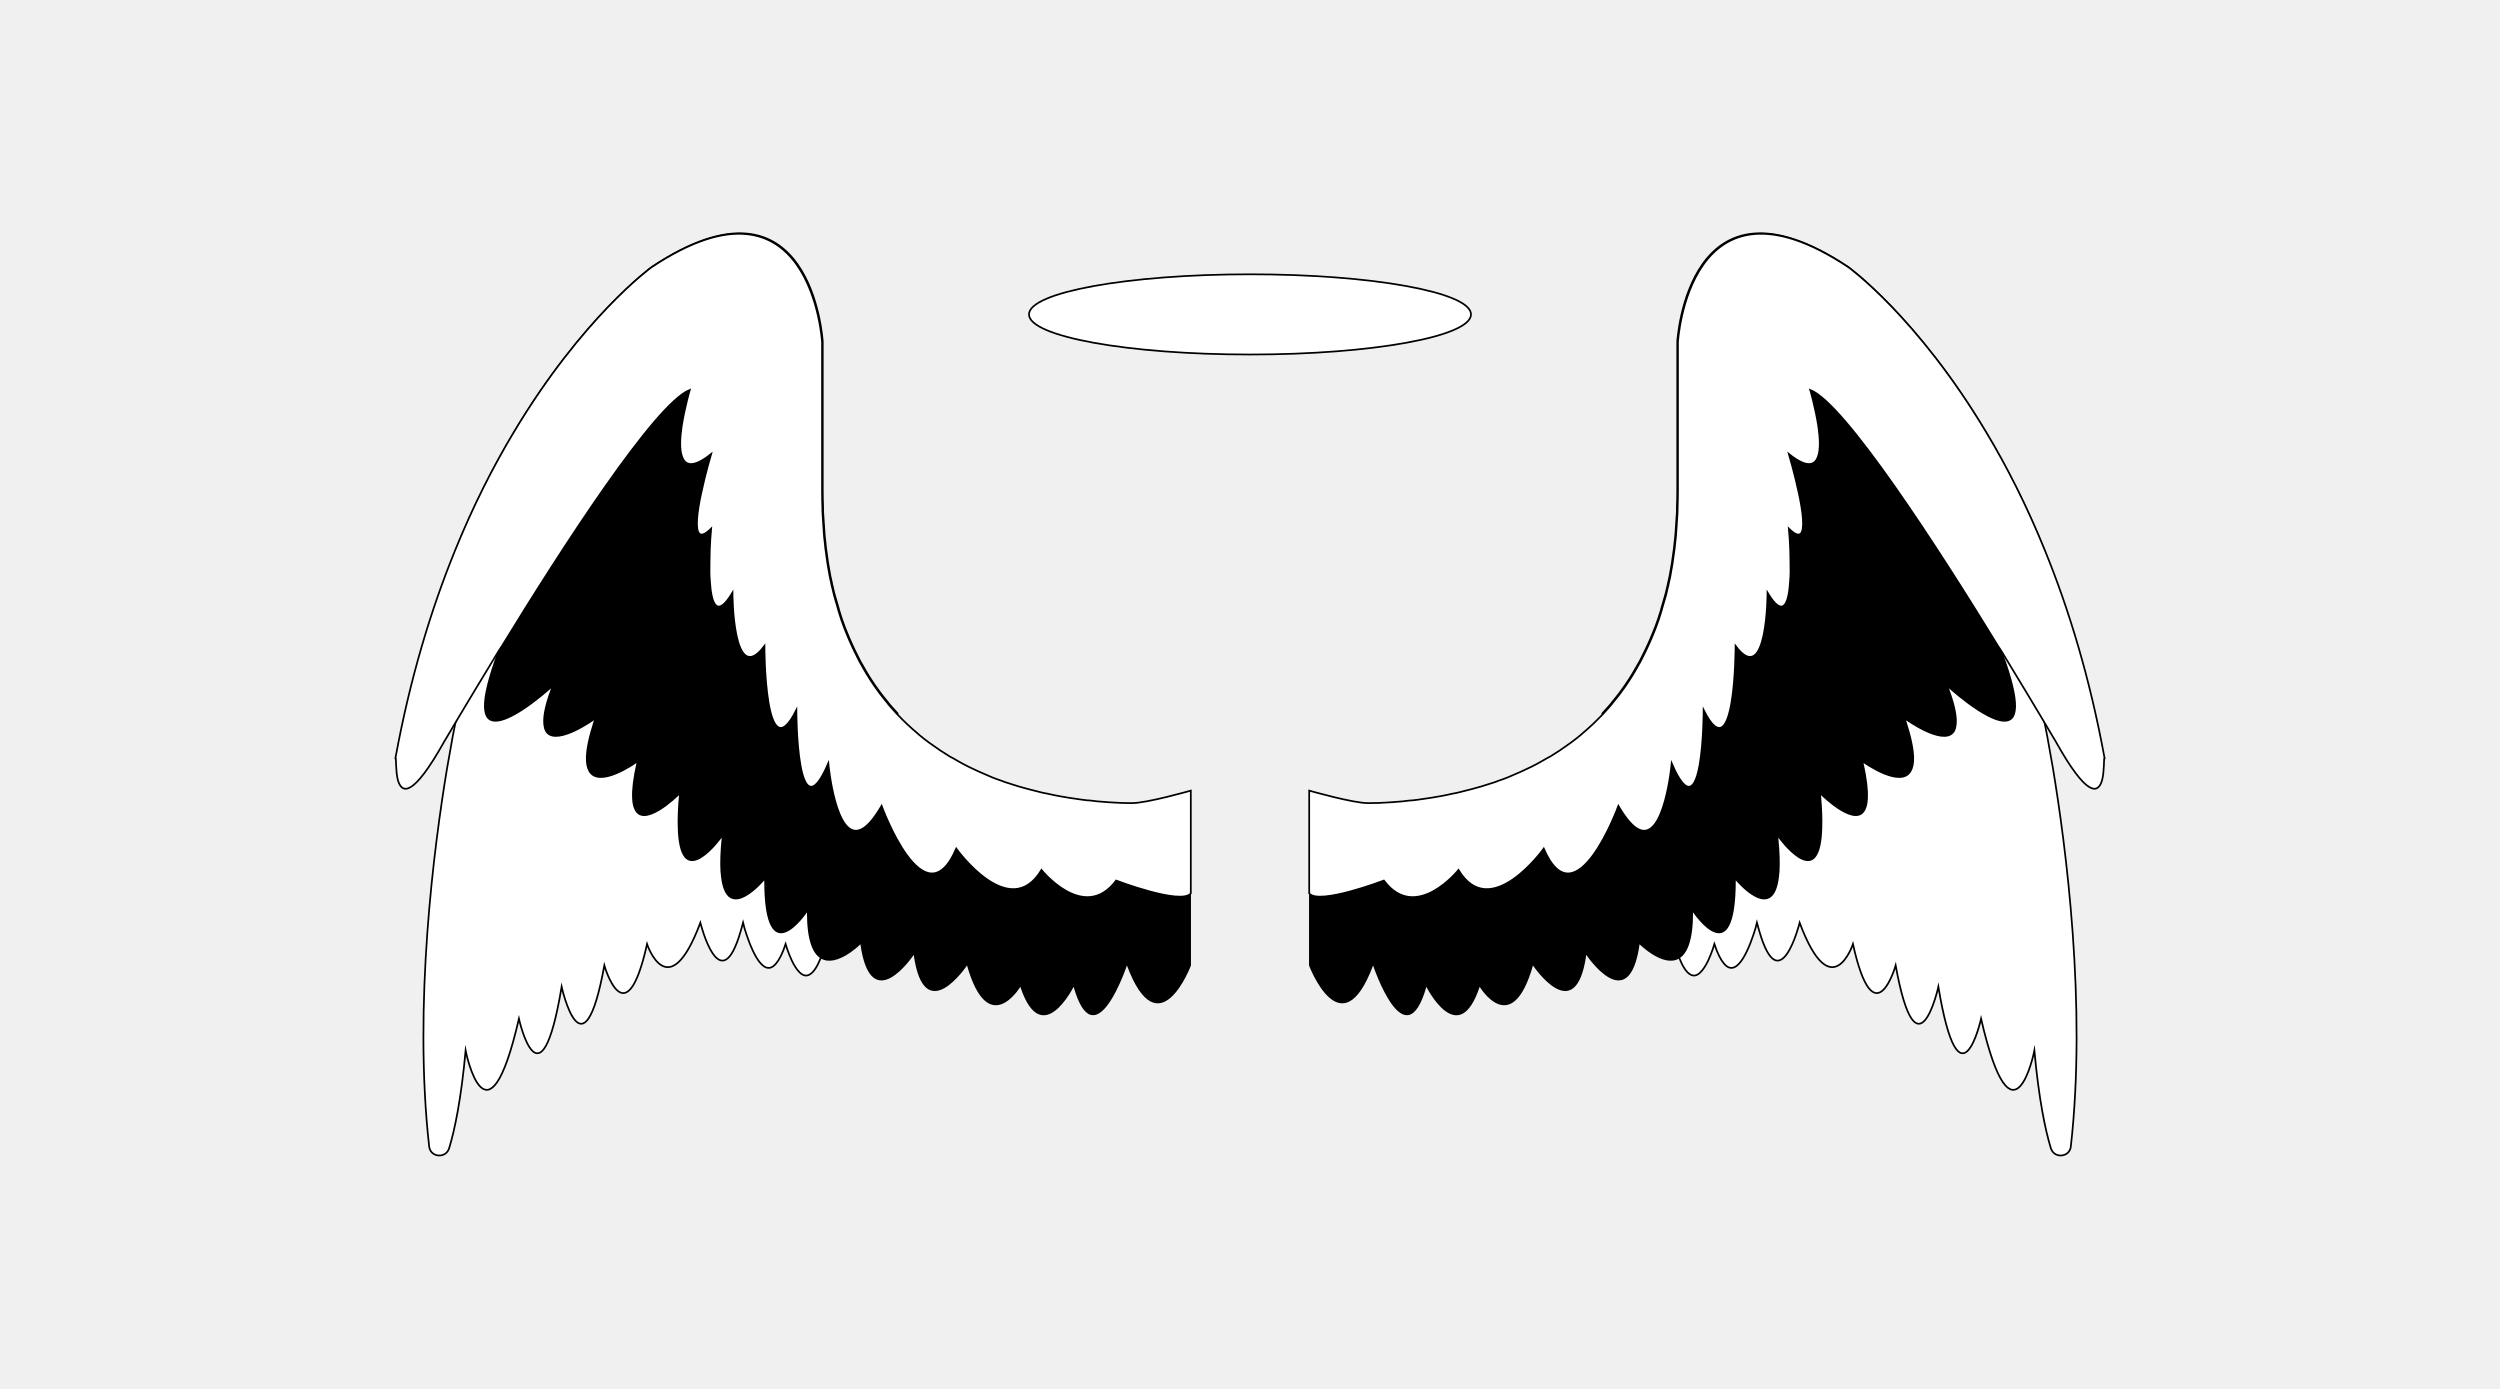
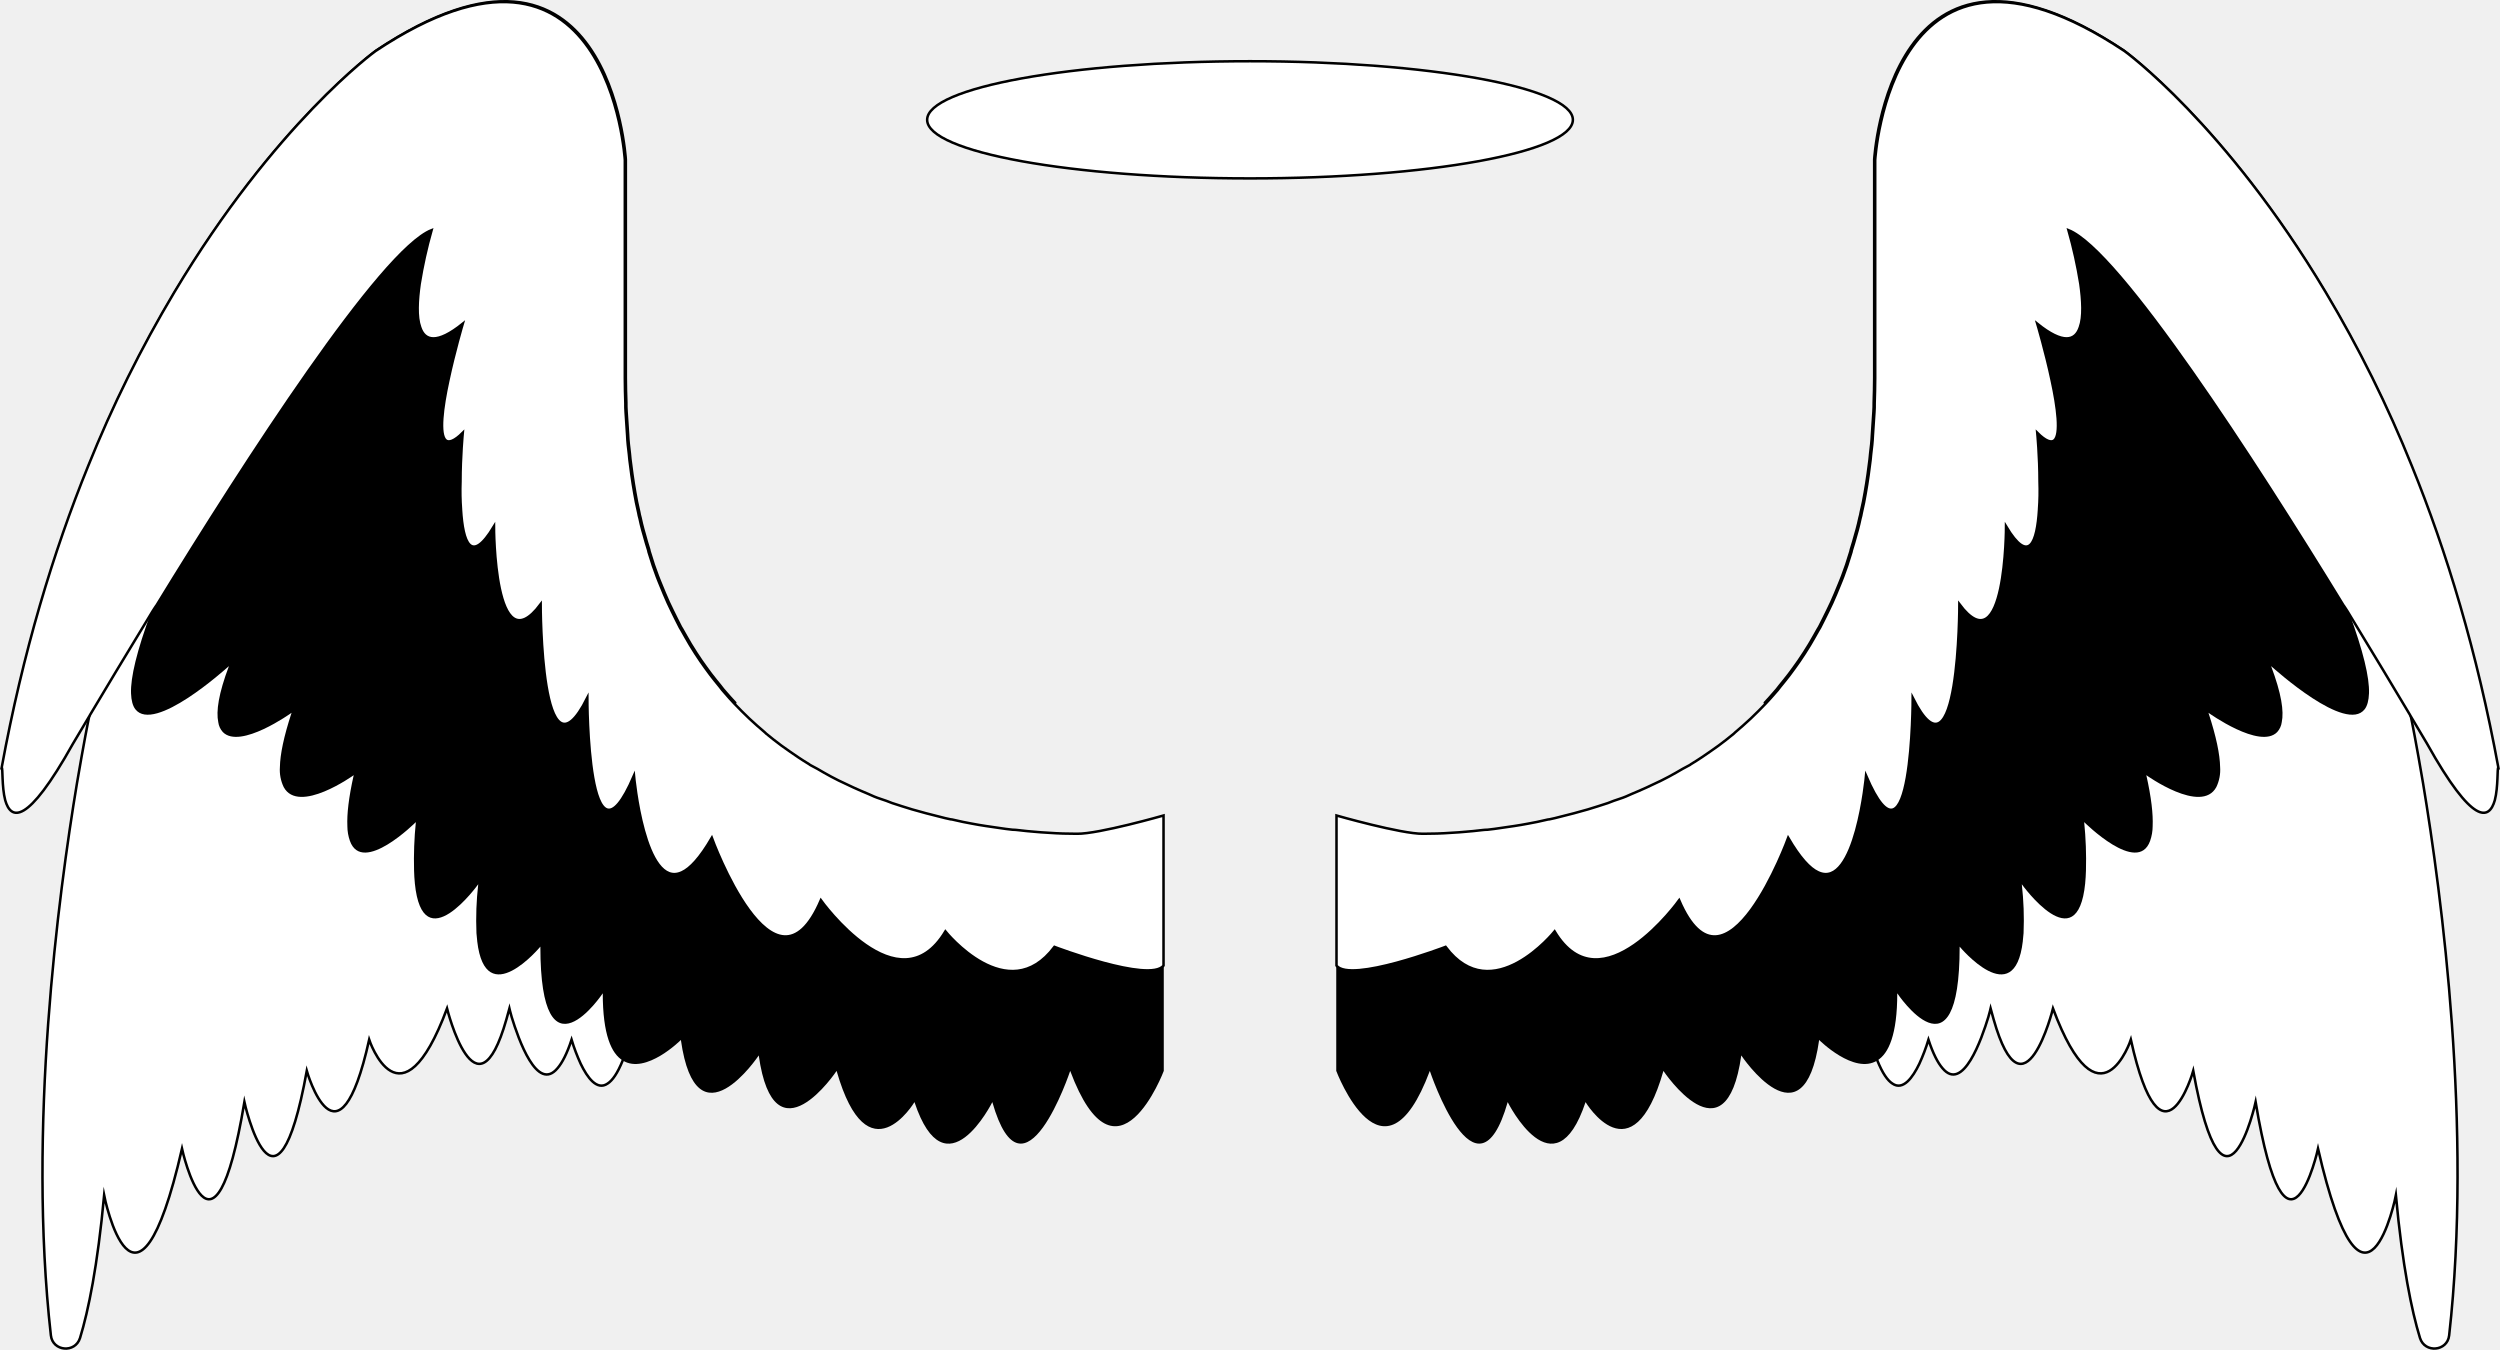
- <svg xmlns="http://www.w3.org/2000/svg" version="1.1" id="_x39_29a63f3-9ae3-4ac3-aaf2-1ac0400b1715" x="0px" y="0px" viewBox="0 0 1440 800" style="enable-background:new 0 0 1440 800;" xml:space="preserve">
-   <style type="text/css">
- 	.st0{fill:#FFFFFF;stroke:#000000;stroke-miterlimit:10;}
- </style>
-   <g>
-     <g>
-       <g>
-         <g>
-           <path class="st0" d="M247.2,660.4c0.7,6.3,9.6,7.1,11.5,1c3.3-10.8,6.9-28.3,9.5-56.2c0,0,12.3,61.4,30.7-18.4      c0,0,12.3,55.3,24.6-18.4c0,0,12.3,55.3,24.6-12.3c0,0,12.3,43,24.6-12.3c0,0,12.3,36.9,30.7-12.3c0,0,11.5,46.1,23.4,4.3      c0.4-1.4,0.8-2.8,1.2-4.3c0,0,0.3,1.3,0.9,3.4c2.6,8.5,10,29.9,18.1,20.1c1.8-2.1,3.7-5.7,5.5-11.2c0,0,1.4,4.8,3.6,9.5      c2.6,5.4,6.4,10.7,10.6,7.8c1.9-1.2,3.9-4,6-9.2l17.6-56l5.8-18.4l16.6-52.9l0.1-0.1l4.2-13.6c-1.2-1.3-2.4-2.6-3.5-3.9      c-0.8-0.9-1.6-1.8-2.3-2.8c-1.2-1.5-2.4-2.9-3.6-4.5c-1.4-1.8-2.6-3.6-3.9-5.4c-1.4-2-2.7-4.1-4-6.2c-0.1-0.2-0.2-0.3-0.3-0.5      c-1.1-1.8-2.1-3.7-3.2-5.6c-0.2-0.4-0.4-0.7-0.6-1c-1.1-2.1-2.1-4.2-3.2-6.4c-1-2.2-2.1-4.4-3.1-6.8c-0.5-1.1-0.9-2.3-1.4-3.4      c-0.5-1.2-0.9-2.3-1.4-3.5c-1.1-2.9-2.1-5.8-3-8.9c-0.2-0.5-0.3-1-0.4-1.5c-0.6-1.9-1.2-3.9-1.7-5.8c-0.2-0.7-0.4-1.4-0.6-2.1      c-0.4-1.5-0.8-3.1-1.1-4.6c-0.2-0.7-0.4-1.5-0.5-2.2c-0.3-1.4-0.6-2.7-0.9-4.1c-0.9-4.7-1.7-9.6-2.3-14.6      c-0.2-1.5-0.4-2.9-0.5-4.4c-0.3-2.5-0.6-4.9-0.7-7.5c-0.2-2.9-0.4-6-0.6-9.1c-0.1-1.2-0.1-2.3-0.1-3.6c-0.1-3.2-0.2-6.4-0.2-9.8      v-86c0,0-6.1-104.4-98.3-43c0,0-39.7,28.7-79.4,95.2c-11.7,19.5-23.3,42.2-33.9,68.4l0.1,18.4l0.1,80c0,0,0,0.1-0.1,0.2      c-0.4,1.7-2.3,11.4-4.9,26.7C250.1,487.1,238,578.6,247.2,660.4z" />
-           <path d="M278.8,407.2L278.8,407.2c0.1,2.9,0.7,5,1.7,6.3c7.4,9.6,35.4-15.7,36.9-17c-4.1,10.9-5.1,17.8-4.2,22.1      c0.3,1.7,0.9,3,1.8,3.9c6.8,7,27.1-7.6,27.1-7.6c-3.1,9.5-4.5,16.4-4.6,21.4c-0.1,3.5,0.5,6,1.5,7.9c5.9,10.9,27.6-4.7,27.6-4.7      c-2,8.9-2.7,15.4-2.5,20c0,0.1,0,0.1,0,0.1c0.1,2.4,0.4,4.3,1,5.8c4.9,13.7,26-7.4,26-7.4c-0.7,7.7-0.9,14.1-0.7,19.1      c0.1,1.8,0.1,3.4,0.3,4.9c0,0.1,0,0.1,0,0.1c3.1,31,25,0.4,25,0.4c-0.8,8-1,14.3-0.7,19.3c0.1,1.1,0.2,2.1,0.3,3.1      c0,0,0,0,0,0.1c3.3,28.1,24.9,2.1,24.9,2.1c0,55.3,24.6,18.4,24.6,18.4c0,16.3,3.4,23.8,7.9,26.5c9.1,5.7,22.9-8.1,22.9-8.1      c6.1,43,30.7,6.1,30.7,6.1c6.1,43,30.7,6.1,30.7,6.1c12.3,43,30.7,12.3,30.7,12.3c12.3,36.9,30.7,0,30.7,0      c12.3,43,30.7-12.3,30.7-12.3c18.4,49.1,36.9,0,36.9,0v-94.2c0,0-22,0.5-27.9,0.6c-2,0-4,0-6.2,0c-3.6,0-7.4-0.1-11.4-0.4      c-1.8-0.1-3.6-0.2-5.5-0.4c-2-0.1-4-0.3-6-0.6c-0.9-0.1-1.7-0.2-2.6-0.2c-1.7-0.2-3.5-0.4-5.3-0.7c-3.5-0.4-7.1-1-10.7-1.7      c-2.3-0.4-4.7-0.9-7.2-1.5c-0.4-0.1-0.9-0.2-1.2-0.2c-1.4-0.3-2.8-0.6-4.2-1c-3.6-0.9-7.2-1.8-10.9-2.9      c-2.6-0.8-5.2-1.6-7.9-2.5c-1.5-0.6-3.1-1.2-4.7-1.7c-1.6-0.6-3.2-1.2-4.7-1.9c-3.9-1.6-7.8-3.4-11.7-5.3c-2-0.9-3.9-2-5.8-3.1      c-1.7-0.9-3.5-1.9-5.2-2.9c-0.2-0.1-0.4-0.2-0.6-0.4c-1.5-0.9-2.9-1.8-4.4-2.8c-2.2-1.4-4.4-2.9-6.6-4.6c-2.1-1.5-4.1-3.1-6-4.7      c-0.1-0.1-0.2-0.2-0.4-0.4c-2.1-1.7-4.2-3.6-6.2-5.5c-2-1.9-4-3.9-6-6c-1.2-1.3-2.4-2.6-3.5-3.9c-0.8-0.9-1.6-1.8-2.3-2.8      c-1.2-1.5-2.4-2.9-3.6-4.5c-1.4-1.8-2.6-3.6-3.9-5.4c-1.4-2-2.7-4.1-4-6.2c-0.1-0.2-0.2-0.3-0.3-0.5c-1.1-1.8-2.2-3.7-3.2-5.6      c-0.2-0.4-0.4-0.7-0.6-1c-1.1-2.1-2.1-4.2-3.2-6.4c-1-2.2-2.1-4.4-3.1-6.8c-0.5-1.1-0.9-2.3-1.4-3.4c-0.5-1.2-0.9-2.3-1.4-3.5      c-1.1-2.9-2.1-5.8-3-8.9c-0.2-0.5-0.3-1-0.4-1.5c-0.6-1.9-1.2-3.9-1.7-5.8c-0.2-0.7-0.4-1.4-0.6-2.1c-0.4-1.5-0.8-3.1-1.1-4.6      c-0.2-0.7-0.4-1.5-0.5-2.2c-0.3-1.4-0.6-2.7-0.9-4.1c-0.9-4.7-1.7-9.6-2.3-14.6c-0.2-1.5-0.4-2.9-0.5-4.4      c-0.3-2.5-0.6-4.9-0.7-7.5c-0.2-2.9-0.4-6-0.6-9.1c-0.1-1.2-0.1-2.3-0.1-3.6c-0.1-3.2-0.2-6.4-0.2-9.8v-86      c0,0-6.1-104.4-98.3-43c0,0-39.7,28.7-79.4,95.2l-1.5,20.9v0.1l-7.6,104.9C281,390.7,278.6,401,278.8,407.2z" />
-           <path class="st0" d="M229.2,449.4c2.2,7.7,8.5,10.3,26.7-22.3c0,0,2.4-4.1,6.6-11.1c0.1-0.2,0.1-0.2,0.1-0.2      c5.6-9.4,14.3-23.9,24.6-40.8c0.5-0.7,0.9-1.5,1.5-2.3c0-0.1,0.1-0.1,0.1-0.1c35.1-57.3,88.6-140.1,108.5-148      c0,0-3.1,10.6-4.7,21.2c-0.9,6.4-1.3,13,0.2,17.1c1.8,5.4,6.6,6.8,16.8-1.4c0,0-3.3,11.1-5.7,22.4c-2.3,10.6-3.7,21.3-1,23.6      c1.2,1,3.4,0.3,6.7-3c0,0-0.9,9.3-0.9,19.3c-0.1,3.7-0.1,7.4,0.2,10.9v0.1c0.8,12.9,3.9,21.8,13,6.6c0,0,0,55.3,18.4,30.7      c0,0,0,73.7,18.4,36.9c0,0,0,73.7,18.4,30.7c0,0,4.1,45,18.9,38.1c3.3-1.5,7.2-5.7,11.8-13.6c0,0,24.6,67.6,43,24.6      c0,0,30.7,43,49.1,12.3c0,0,24.6,30.7,43,6.1c0,0,37.4,14.3,43,7.4v-59.2c0,0-25.5,7.3-34.1,7.2c-3.6,0-7.4-0.1-11.4-0.4      c-1.8-0.1-3.6-0.2-5.5-0.4c-2-0.1-4-0.3-6-0.6c-0.9-0.1-1.7-0.2-2.6-0.2c-1.7-0.2-3.5-0.4-5.3-0.7c-3.5-0.5-7.1-1-10.7-1.7      c-2.3-0.4-4.7-0.9-7.2-1.5c-0.4-0.1-0.9-0.2-1.2-0.2c-1.4-0.3-2.8-0.6-4.2-1c-3.6-0.9-7.2-1.8-10.9-2.9      c-2.6-0.8-5.2-1.6-7.9-2.5c-1.5-0.6-3.1-1.2-4.7-1.7c-1.6-0.6-3.2-1.2-4.7-1.9c-3.9-1.6-7.8-3.4-11.7-5.3c-2-1-3.9-2-5.8-3.1      c-1.7-1-3.4-2-5.2-2.9c-0.2-0.1-0.4-0.2-0.6-0.4c-1.5-0.9-2.9-1.8-4.4-2.8c-2.2-1.5-4.4-3-6.6-4.6c-2-1.5-4.1-3.1-6-4.7      c-0.1-0.1-0.2-0.2-0.4-0.4c-2.1-1.8-4.2-3.6-6.2-5.5c-2-1.9-4-3.9-6-6c-1.2-1.3-2.4-2.6-3.5-3.9c-0.8-0.9-1.6-1.8-2.3-2.8      c-1.2-1.5-2.4-2.9-3.6-4.5c-1.4-1.8-2.6-3.6-3.9-5.4c-1.4-2-2.7-4.1-4-6.2c-0.1-0.2-0.2-0.3-0.3-0.5c-1.1-1.8-2.1-3.7-3.2-5.6      c-0.2-0.4-0.4-0.7-0.6-1c-1.1-2.1-2.1-4.2-3.2-6.4c-1-2.2-2.1-4.4-3.1-6.8c-0.5-1.1-0.9-2.3-1.4-3.4c-0.5-1.2-0.9-2.3-1.4-3.5      c-1.1-2.9-2.1-5.8-3-8.9c-0.2-0.5-0.3-1-0.4-1.5c-0.6-1.9-1.2-3.9-1.7-5.8c-0.2-0.7-0.4-1.4-0.6-2.1c-0.4-1.5-0.8-3.1-1.1-4.6      c-0.2-0.7-0.4-1.5-0.5-2.2c-0.3-1.4-0.6-2.7-0.9-4.1c-0.9-4.7-1.7-9.6-2.3-14.6c-0.2-1.5-0.4-2.9-0.5-4.4      c-0.3-2.5-0.6-4.9-0.7-7.5c-0.2-2.9-0.4-6-0.6-9.1c-0.1-1.2-0.1-2.3-0.1-3.6c-0.1-3.2-0.2-6.4-0.2-9.8v-86      c0,0-6.1-104.4-98.3-43c0,0-39.7,28.7-79.4,95.2c-11.7,19.5-23.3,42.2-33.9,68.4c-13.7,33.7-25.7,73.2-34.1,118.9      C228.3,436.3,227.8,444.1,229.2,449.4z" />
-         </g>
-       </g>
-       <g>
-         <g>
-           <path class="st0" d="M1192.8,660.4c-0.7,6.3-9.6,7.1-11.5,1c-3.3-10.8-6.9-28.3-9.5-56.2c0,0-12.3,61.4-30.7-18.4      c0,0-12.3,55.3-24.6-18.4c0,0-12.3,55.3-24.6-12.3c0,0-12.3,43-24.6-12.3c0,0-12.3,36.9-30.7-12.3c0,0-11.5,46.1-23.4,4.3      c-0.4-1.4-0.8-2.8-1.2-4.3c0,0-0.3,1.3-0.9,3.4c-2.6,8.5-10,29.9-18.1,20.1c-1.8-2.1-3.7-5.7-5.5-11.2c0,0-1.4,4.8-3.6,9.5      c-2.6,5.4-6.4,10.7-10.6,7.8c-1.9-1.2-3.9-4-6-9.2l-17.6-56l-5.8-18.4l-16.6-52.9l-0.1-0.1l-4.2-13.6c1.2-1.3,2.4-2.6,3.5-3.9      c0.8-0.9,1.6-1.8,2.3-2.8c1.2-1.5,2.4-2.9,3.6-4.5c1.4-1.8,2.6-3.6,3.9-5.4c1.4-2,2.7-4.1,4-6.2c0.1-0.2,0.2-0.3,0.3-0.5      c1.1-1.8,2.1-3.7,3.2-5.6c0.2-0.4,0.4-0.7,0.6-1c1.1-2.1,2.1-4.2,3.2-6.4c1-2.2,2.1-4.4,3.1-6.8c0.5-1.1,0.9-2.3,1.4-3.4      c0.5-1.2,0.9-2.3,1.4-3.5c1.1-2.9,2.1-5.8,3-8.9c0.2-0.5,0.3-1,0.4-1.5c0.6-1.9,1.2-3.9,1.7-5.8c0.2-0.7,0.4-1.4,0.6-2.1      c0.4-1.5,0.8-3.1,1.1-4.6c0.2-0.7,0.4-1.5,0.5-2.2c0.3-1.4,0.6-2.7,0.9-4.1c0.9-4.7,1.7-9.6,2.3-14.6c0.2-1.5,0.4-2.9,0.5-4.4      c0.3-2.5,0.6-4.9,0.7-7.5c0.2-2.9,0.4-6,0.6-9.1c0.1-1.2,0.1-2.3,0.1-3.6c0.1-3.2,0.2-6.4,0.2-9.8v-86c0,0,6.1-104.4,98.3-43      c0,0,39.7,28.7,79.4,95.2c11.7,19.5,23.3,42.2,33.9,68.4l-0.1,18.4l-0.1,80c0,0,0,0.1,0.1,0.2c0.4,1.7,2.3,11.4,4.9,26.7      C1189.9,487.1,1202,578.6,1192.8,660.4z" />
-           <path d="M1161.2,407.2L1161.2,407.2c-0.1,2.9-0.7,5-1.7,6.3c-7.4,9.6-35.4-15.7-36.9-17c4.1,10.9,5.1,17.8,4.2,22.1      c-0.3,1.7-0.9,3-1.8,3.9c-6.8,7-27.1-7.6-27.1-7.6c3.1,9.5,4.5,16.4,4.6,21.4c0.1,3.5-0.5,6-1.5,7.9      c-5.9,10.9-27.6-4.7-27.6-4.7c2,8.9,2.7,15.4,2.5,20c0,0.1,0,0.1,0,0.1c-0.1,2.4-0.4,4.3-1,5.8c-4.9,13.7-26-7.4-26-7.4      c0.7,7.7,0.9,14.1,0.7,19.1c-0.1,1.8-0.1,3.4-0.3,4.9c0,0.1,0,0.1,0,0.1c-3.1,31-25,0.4-25,0.4c0.8,8,1,14.3,0.7,19.3      c-0.1,1.1-0.2,2.1-0.3,3.1c0,0,0,0,0,0.1c-3.3,28.1-24.9,2.1-24.9,2.1c0,55.3-24.6,18.4-24.6,18.4c0,16.3-3.4,23.8-7.9,26.5      c-9.1,5.7-22.9-8.1-22.9-8.1c-6.1,43-30.7,6.1-30.7,6.1c-6.1,43-30.7,6.1-30.7,6.1c-12.3,43-30.7,12.3-30.7,12.3      c-12.3,36.9-30.7,0-30.7,0c-12.3,43-30.7-12.3-30.7-12.3c-18.4,49.1-36.9,0-36.9,0v-94.2c0,0,22,0.5,27.9,0.6c2,0,4,0,6.2,0      c3.6,0,7.4-0.1,11.4-0.4c1.8-0.1,3.6-0.2,5.5-0.4c2-0.1,4-0.3,6-0.6c0.9-0.1,1.7-0.2,2.6-0.2c1.7-0.2,3.5-0.4,5.3-0.7      c3.5-0.4,7.1-1,10.7-1.7c2.3-0.4,4.7-0.9,7.2-1.5c0.4-0.1,0.9-0.2,1.2-0.2c1.4-0.3,2.8-0.6,4.2-1c3.6-0.9,7.2-1.8,10.9-2.9      c2.6-0.8,5.2-1.6,7.9-2.5c1.5-0.6,3.1-1.2,4.7-1.7c1.6-0.6,3.2-1.2,4.7-1.9c3.9-1.6,7.8-3.4,11.7-5.3c2-0.9,3.9-2,5.8-3.1      c1.7-0.9,3.5-1.9,5.2-2.9c0.2-0.1,0.4-0.2,0.6-0.4c1.5-0.9,2.9-1.8,4.4-2.8c2.2-1.4,4.4-2.9,6.6-4.6c2.1-1.5,4.1-3.1,6-4.7      c0.1-0.1,0.2-0.2,0.4-0.4c2.1-1.7,4.2-3.6,6.2-5.5c2-1.9,4-3.9,6-6c1.2-1.3,2.4-2.6,3.5-3.9c0.8-0.9,1.6-1.8,2.3-2.8      c1.2-1.5,2.4-2.9,3.6-4.5c1.4-1.8,2.6-3.6,3.9-5.4c1.4-2,2.7-4.1,4-6.2c0.1-0.2,0.2-0.3,0.3-0.5c1.1-1.8,2.2-3.7,3.2-5.6      c0.2-0.4,0.4-0.7,0.6-1c1.1-2.1,2.1-4.2,3.2-6.4c1-2.2,2.1-4.4,3.1-6.8c0.5-1.1,0.9-2.3,1.4-3.4c0.5-1.2,0.9-2.3,1.4-3.5      c1.1-2.9,2.1-5.8,3-8.9c0.2-0.5,0.3-1,0.4-1.5c0.6-1.9,1.2-3.9,1.7-5.8c0.2-0.7,0.4-1.4,0.6-2.1c0.4-1.5,0.8-3.1,1.1-4.6      c0.2-0.7,0.4-1.5,0.5-2.2c0.3-1.4,0.6-2.7,0.9-4.1c0.9-4.7,1.7-9.6,2.3-14.6c0.2-1.5,0.4-2.9,0.5-4.4c0.3-2.5,0.6-4.9,0.7-7.5      c0.2-2.9,0.4-6,0.6-9.1c0.1-1.2,0.1-2.3,0.1-3.6c0.1-3.2,0.2-6.4,0.2-9.8v-86c0,0,6.1-104.4,98.3-43c0,0,39.7,28.7,79.4,95.2      l1.5,20.9v0.1l7.6,104.9C1159,390.7,1161.4,401,1161.2,407.2z" />
-           <path class="st0" d="M1210.8,449.4c-2.2,7.7-8.5,10.3-26.7-22.3c0,0-2.4-4.1-6.6-11.1c-0.1-0.2-0.1-0.2-0.1-0.2      c-5.6-9.4-14.3-23.9-24.6-40.8c-0.5-0.7-0.9-1.5-1.5-2.3c0-0.1-0.1-0.1-0.1-0.1c-35.1-57.3-88.6-140.1-108.5-148      c0,0,3.1,10.6,4.7,21.2c0.9,6.4,1.3,13-0.2,17.1c-1.8,5.4-6.6,6.8-16.8-1.4c0,0,3.3,11.1,5.7,22.4c2.3,10.6,3.7,21.3,1,23.6      c-1.2,1-3.4,0.3-6.7-3c0,0,0.9,9.3,0.9,19.3c0.1,3.7,0.1,7.4-0.2,10.9v0.1c-0.8,12.9-3.9,21.8-13,6.6c0,0,0,55.3-18.4,30.7      c0,0,0,73.7-18.4,36.9c0,0,0,73.7-18.4,30.7c0,0-4.1,45-18.9,38.1c-3.3-1.5-7.2-5.7-11.8-13.6c0,0-24.6,67.6-43,24.6      c0,0-30.7,43-49.1,12.3c0,0-24.6,30.7-43,6.1c0,0-37.4,14.3-43,7.4v-59.2c0,0,25.5,7.3,34.1,7.2c3.6,0,7.4-0.1,11.4-0.4      c1.8-0.1,3.6-0.2,5.5-0.4c2-0.1,4-0.3,6-0.6c0.9-0.1,1.7-0.2,2.6-0.2c1.7-0.2,3.5-0.4,5.3-0.7c3.5-0.5,7.1-1,10.7-1.7      c2.3-0.4,4.7-0.9,7.2-1.5c0.4-0.1,0.9-0.2,1.2-0.2c1.4-0.3,2.8-0.6,4.2-1c3.6-0.9,7.2-1.8,10.9-2.9c2.6-0.8,5.2-1.6,7.9-2.5      c1.5-0.6,3.1-1.2,4.7-1.7c1.6-0.6,3.2-1.2,4.7-1.9c3.9-1.6,7.8-3.4,11.7-5.3c2-1,3.9-2,5.8-3.1c1.7-1,3.4-2,5.2-2.9      c0.2-0.1,0.4-0.2,0.6-0.4c1.5-0.9,2.9-1.8,4.4-2.8c2.2-1.5,4.4-3,6.6-4.6c2-1.5,4.1-3.1,6-4.7c0.1-0.1,0.2-0.2,0.4-0.4      c2.1-1.8,4.2-3.6,6.2-5.5c2-1.9,4-3.9,6-6c1.2-1.3,2.4-2.6,3.5-3.9c0.8-0.9,1.6-1.8,2.3-2.8c1.2-1.5,2.4-2.9,3.6-4.5      c1.4-1.8,2.6-3.6,3.9-5.4c1.4-2,2.7-4.1,4-6.2c0.1-0.2,0.2-0.3,0.3-0.5c1.1-1.8,2.1-3.7,3.2-5.6c0.2-0.4,0.4-0.7,0.6-1      c1.1-2.1,2.1-4.2,3.2-6.4c1-2.2,2.1-4.4,3.1-6.8c0.5-1.1,0.9-2.3,1.4-3.4c0.5-1.2,0.9-2.3,1.4-3.5c1.1-2.9,2.1-5.8,3-8.9      c0.2-0.5,0.3-1,0.4-1.5c0.6-1.9,1.2-3.9,1.7-5.8c0.2-0.7,0.4-1.4,0.6-2.1c0.4-1.5,0.8-3.1,1.1-4.6c0.2-0.7,0.4-1.5,0.5-2.2      c0.3-1.4,0.6-2.7,0.9-4.1c0.9-4.7,1.7-9.6,2.3-14.6c0.2-1.5,0.4-2.9,0.5-4.4c0.3-2.5,0.6-4.9,0.7-7.5c0.2-2.9,0.4-6,0.6-9.1      c0.1-1.2,0.1-2.3,0.1-3.6c0.1-3.2,0.2-6.4,0.2-9.8v-86c0,0,6.1-104.4,98.3-43c0,0,39.7,28.7,79.4,95.2      c11.7,19.5,23.3,42.2,33.9,68.4c13.7,33.7,25.7,73.2,34.1,118.9C1211.7,436.3,1212.2,444.1,1210.8,449.4z" />
-         </g>
-       </g>
-     </g>
-     <ellipse class="st0" cx="720" cy="181.1" rx="127.3" ry="23.1" />
-   </g>
+ <svg xmlns="http://www.w3.org/2000/svg" id="494f3098-f073-4587-aa24-28a28e09615d" data-name="929a63f3-9ae3-4ac3-aaf2-1ac0400b1715" width="985.71" height="532.22" viewBox="0 0 985.71 532.22">
+   <defs>
+     <style>.f6a3c0a0-0036-429f-b579-f952669e1b3f{fill:#fff;stroke:#000;stroke-miterlimit:10;}</style>
+   </defs>
+   <path class="f6a3c0a0-0036-429f-b579-f952669e1b3f" d="M247.2,660.4c.7,6.3,9.6,7.1,11.5,1,3.3-10.8,6.9-28.3,9.5-56.2,0,0,12.3,61.4,30.7-18.4,0,0,12.3,55.3,24.6-18.4,0,0,12.3,55.3,24.6-12.3,0,0,12.3,43,24.6-12.3,0,0,12.3,36.9,30.7-12.3,0,0,11.5,46.1,23.4,4.3.4-1.4.8-2.8,1.2-4.3,0,0,.3,1.3.9,3.4,2.6,8.5,10,29.9,18.1,20.1,1.8-2.1,3.7-5.7,5.5-11.2a75.1,75.1,0,0,0,3.6,9.5c2.6,5.4,6.4,10.7,10.6,7.8,1.9-1.2,3.9-4,6-9.2l17.6-56,5.8-18.4,16.6-52.9.1-.1,4.2-13.6c-1.2-1.3-2.4-2.6-3.5-3.9a31.12,31.12,0,0,1-2.3-2.8c-1.2-1.5-2.4-2.9-3.6-4.5-1.4-1.8-2.6-3.6-3.9-5.4-1.4-2-2.7-4.1-4-6.2-.1-.2-.2-.3-.3-.5-1.1-1.8-2.1-3.7-3.2-5.6a8.79,8.79,0,0,0-.6-1c-1.1-2.1-2.1-4.2-3.2-6.4s-2.1-4.4-3.1-6.8c-.5-1.1-.9-2.3-1.4-3.4s-.9-2.3-1.4-3.5c-1.1-2.9-2.1-5.8-3-8.9a8.33,8.33,0,0,1-.4-1.5c-.6-1.9-1.2-3.9-1.7-5.8l-.6-2.1c-.4-1.5-.8-3.1-1.1-4.6a17.42,17.42,0,0,1-.5-2.2c-.3-1.4-.6-2.7-.9-4.1-.9-4.7-1.7-9.6-2.3-14.6-.2-1.5-.4-2.9-.5-4.4-.3-2.5-.6-4.9-.7-7.5-.2-2.9-.4-6-.6-9.1-.1-1.2-.1-2.3-.1-3.6-.1-3.2-.2-6.4-.2-9.8v-86s-6.1-104.4-98.3-43c0,0-39.7,28.7-79.4,95.2a489.75,489.75,0,0,0-33.9,68.4l.1,18.4.1,80a.31.31,0,0,1-.1.2c-.4,1.7-2.3,11.4-4.9,26.7C250.1,487.1,238,578.6,247.2,660.4Z" transform="translate(-227.14 -133.86)" />
+   <path d="M278.8,407.2h0c.1,2.9.7,5,1.7,6.3,7.4,9.6,35.4-15.7,36.9-17-4.1,10.9-5.1,17.8-4.2,22.1a7.11,7.11,0,0,0,1.8,3.9c6.8,7,27.1-7.6,27.1-7.6-3.1,9.5-4.5,16.4-4.6,21.4a15.64,15.64,0,0,0,1.5,7.9c5.9,10.9,27.6-4.7,27.6-4.7-2,8.9-2.7,15.4-2.5,20v.1a17.82,17.82,0,0,0,1,5.8c4.9,13.7,26-7.4,26-7.4a150.52,150.52,0,0,0-.7,19.1c.1,1.8.1,3.4.3,4.9v.1c3.1,31,25,.4,25,.4a124,124,0,0,0-.7,19.3c.1,1.1.2,2.1.3,3.1v.1c3.3,28.1,24.9,2.1,24.9,2.1,0,55.3,24.6,18.4,24.6,18.4,0,16.3,3.4,23.8,7.9,26.5,9.1,5.7,22.9-8.1,22.9-8.1,6.1,43,30.7,6.1,30.7,6.1,6.1,43,30.7,6.1,30.7,6.1,12.3,43,30.7,12.3,30.7,12.3,12.3,36.9,30.7,0,30.7,0,12.3,43,30.7-12.3,30.7-12.3,18.4,49.1,36.9,0,36.9,0V461.9s-22,.5-27.9.6h-6.2c-3.6,0-7.4-.1-11.4-.4-1.8-.1-3.6-.2-5.5-.4s-4-.3-6-.6a22.75,22.75,0,0,0-2.6-.2c-1.7-.2-3.5-.4-5.3-.7-3.5-.4-7.1-1-10.7-1.7q-3.45-.6-7.2-1.5a6,6,0,0,0-1.2-.2c-1.4-.3-2.8-.6-4.2-1-3.6-.9-7.2-1.8-10.9-2.9-2.6-.8-5.2-1.6-7.9-2.5-1.5-.6-3.1-1.2-4.7-1.7s-3.2-1.2-4.7-1.9c-3.9-1.6-7.8-3.4-11.7-5.3a64.53,64.53,0,0,1-5.8-3.1c-1.7-.9-3.5-1.9-5.2-2.9a2.09,2.09,0,0,1-.6-.4c-1.5-.9-2.9-1.8-4.4-2.8-2.2-1.4-4.4-2.9-6.6-4.6-2.1-1.5-4.1-3.1-6-4.7l-.4-.4c-2.1-1.7-4.2-3.6-6.2-5.5s-4-3.9-6-6c-1.2-1.3-2.4-2.6-3.5-3.9a31.12,31.12,0,0,1-2.3-2.8c-1.2-1.5-2.4-2.9-3.6-4.5-1.4-1.8-2.6-3.6-3.9-5.4-1.4-2-2.7-4.1-4-6.2-.1-.2-.2-.3-.3-.5-1.1-1.8-2.2-3.7-3.2-5.6a8.79,8.79,0,0,0-.6-1c-1.1-2.1-2.1-4.2-3.2-6.4s-2.1-4.4-3.1-6.8c-.5-1.1-.9-2.3-1.4-3.4s-.9-2.3-1.4-3.5c-1.1-2.9-2.1-5.8-3-8.9a8.33,8.33,0,0,1-.4-1.5c-.6-1.9-1.2-3.9-1.7-5.8l-.6-2.1c-.4-1.5-.8-3.1-1.1-4.6a17.42,17.42,0,0,1-.5-2.2c-.3-1.4-.6-2.7-.9-4.1-.9-4.7-1.7-9.6-2.3-14.6-.2-1.5-.4-2.9-.5-4.4-.3-2.5-.6-4.9-.7-7.5-.2-2.9-.4-6-.6-9.1-.1-1.2-.1-2.3-.1-3.6-.1-3.2-.2-6.4-.2-9.8v-86s-6.1-104.4-98.3-43c0,0-39.7,28.7-79.4,95.2L294.4,270v.1L286.8,375C281,390.7,278.6,401,278.8,407.2Z" transform="translate(-227.14 -133.86)" />
+   <path class="f6a3c0a0-0036-429f-b579-f952669e1b3f" d="M229.2,449.4c2.2,7.7,8.5,10.3,26.7-22.3,0,0,2.4-4.1,6.6-11.1l.1-.2c5.6-9.4,14.3-23.9,24.6-40.8.5-.7.9-1.5,1.5-2.3a.1.1,0,0,1,.1-.1c35.1-57.3,88.6-140.1,108.5-148a185.55,185.55,0,0,0-4.7,21.2c-.9,6.4-1.3,13,.2,17.1,1.8,5.4,6.6,6.8,16.8-1.4,0,0-3.3,11.1-5.7,22.4-2.3,10.6-3.7,21.3-1,23.6,1.2,1,3.4.3,6.7-3,0,0-.9,9.3-.9,19.3a98.21,98.21,0,0,0,.2,10.9v.1c.8,12.9,3.9,21.8,13,6.6,0,0,0,55.3,18.4,30.7,0,0,0,73.7,18.4,36.9,0,0,0,73.7,18.4,30.7,0,0,4.1,45,18.9,38.1,3.3-1.5,7.2-5.7,11.8-13.6,0,0,24.6,67.6,43,24.6,0,0,30.7,43,49.1,12.3,0,0,24.6,30.7,43,6.1,0,0,37.4,14.3,43,7.4V455.4s-25.5,7.3-34.1,7.2c-3.6,0-7.4-.1-11.4-.4-1.8-.1-3.6-.2-5.5-.4s-4-.3-6-.6a22.75,22.75,0,0,0-2.6-.2c-1.7-.2-3.5-.4-5.3-.7-3.5-.5-7.1-1-10.7-1.7q-3.45-.6-7.2-1.5a6,6,0,0,0-1.2-.2c-1.4-.3-2.8-.6-4.2-1-3.6-.9-7.2-1.8-10.9-2.9-2.6-.8-5.2-1.6-7.9-2.5-1.5-.6-3.1-1.2-4.7-1.7s-3.2-1.2-4.7-1.9c-3.9-1.6-7.8-3.4-11.7-5.3-2-1-3.9-2-5.8-3.1-1.7-1-3.4-2-5.2-2.9a2.09,2.09,0,0,1-.6-.4c-1.5-.9-2.9-1.8-4.4-2.8-2.2-1.5-4.4-3-6.6-4.6-2-1.5-4.1-3.1-6-4.7l-.4-.4c-2.1-1.8-4.2-3.6-6.2-5.5s-4-3.9-6-6c-1.2-1.3-2.4-2.6-3.5-3.9a31.12,31.12,0,0,1-2.3-2.8c-1.2-1.5-2.4-2.9-3.6-4.5-1.4-1.8-2.6-3.6-3.9-5.4-1.4-2-2.7-4.1-4-6.2-.1-.2-.2-.3-.3-.5-1.1-1.8-2.1-3.7-3.2-5.6a8.79,8.79,0,0,0-.6-1c-1.1-2.1-2.1-4.2-3.2-6.4s-2.1-4.4-3.1-6.8c-.5-1.1-.9-2.3-1.4-3.4s-.9-2.3-1.4-3.5c-1.1-2.9-2.1-5.8-3-8.9a8.33,8.33,0,0,1-.4-1.5c-.6-1.9-1.2-3.9-1.7-5.8l-.6-2.1c-.4-1.5-.8-3.1-1.1-4.6a17.42,17.42,0,0,1-.5-2.2c-.3-1.4-.6-2.7-.9-4.1-.9-4.7-1.7-9.6-2.3-14.6-.2-1.5-.4-2.9-.5-4.4-.3-2.5-.6-4.9-.7-7.5-.2-2.9-.4-6-.6-9.1-.1-1.2-.1-2.3-.1-3.6-.1-3.2-.2-6.4-.2-9.8V197s-6.1-104.4-98.3-43c0,0-39.7,28.7-79.4,95.2a489.75,489.75,0,0,0-33.9,68.4c-13.7,33.7-25.7,73.2-34.1,118.9C228.3,436.3,227.8,444.1,229.2,449.4Z" transform="translate(-227.14 -133.86)" />
+   <path class="f6a3c0a0-0036-429f-b579-f952669e1b3f" d="M1192.8,660.4c-.7,6.3-9.6,7.1-11.5,1-3.3-10.8-6.9-28.3-9.5-56.2,0,0-12.3,61.4-30.7-18.4,0,0-12.3,55.3-24.6-18.4,0,0-12.3,55.3-24.6-12.3,0,0-12.3,43-24.6-12.3,0,0-12.3,36.9-30.7-12.3,0,0-11.5,46.1-23.4,4.3-.4-1.4-.8-2.8-1.2-4.3,0,0-.3,1.3-.9,3.4-2.6,8.5-10,29.9-18.1,20.1-1.8-2.1-3.7-5.7-5.5-11.2a75.11,75.11,0,0,1-3.6,9.5c-2.6,5.4-6.4,10.7-10.6,7.8-1.9-1.2-3.9-4-6-9.2l-17.6-56-5.8-18.4-16.6-52.9-.1-.1L923,410.9c1.2-1.3,2.4-2.6,3.5-3.9a31.13,31.13,0,0,0,2.3-2.8c1.2-1.5,2.4-2.9,3.6-4.5,1.4-1.8,2.6-3.6,3.9-5.4,1.4-2,2.7-4.1,4-6.2.1-.2.2-.3.3-.5,1.1-1.8,2.1-3.7,3.2-5.6a8.8,8.8,0,0,1,.6-1c1.1-2.1,2.1-4.2,3.2-6.4s2.1-4.4,3.1-6.8c.5-1.1.9-2.3,1.4-3.4s.9-2.3,1.4-3.5c1.1-2.9,2.1-5.8,3-8.9a8.33,8.33,0,0,0,.4-1.5c.6-1.9,1.2-3.9,1.7-5.8l.6-2.1c.4-1.5.8-3.1,1.1-4.6a17.41,17.41,0,0,0,.5-2.2c.3-1.4.6-2.7.9-4.1.9-4.7,1.7-9.6,2.3-14.6.2-1.5.4-2.9.5-4.4.3-2.5.6-4.9.7-7.5.2-2.9.4-6,.6-9.1.1-1.2.1-2.3.1-3.6.1-3.2.2-6.4.2-9.8v-86s6.1-104.4,98.3-43c0,0,39.7,28.7,79.4,95.2a489.76,489.76,0,0,1,33.9,68.4l-.1,18.4-.1,80a.31.31,0,0,0,.1.2c.4,1.7,2.3,11.4,4.9,26.7C1189.9,487.1,1202,578.6,1192.8,660.4Z" transform="translate(-227.14 -133.86)" />
+   <path d="M1161.2,407.2h0c-.1,2.9-.7,5-1.7,6.3-7.4,9.6-35.4-15.7-36.9-17,4.1,10.9,5.1,17.8,4.2,22.1a7.11,7.11,0,0,1-1.8,3.9c-6.8,7-27.1-7.6-27.1-7.6,3.1,9.5,4.5,16.4,4.6,21.4a15.64,15.64,0,0,1-1.5,7.9c-5.9,10.9-27.6-4.7-27.6-4.7,2,8.9,2.7,15.4,2.5,20v.1a17.82,17.82,0,0,1-1,5.8c-4.9,13.7-26-7.4-26-7.4a150.51,150.51,0,0,1,.7,19.1c-.1,1.8-.1,3.4-.3,4.9v.1c-3.1,31-25,.4-25,.4a123.94,123.94,0,0,1,.7,19.3c-.1,1.1-.2,2.1-.3,3.1v.1c-3.3,28.1-24.9,2.1-24.9,2.1,0,55.3-24.6,18.4-24.6,18.4,0,16.3-3.4,23.8-7.9,26.5-9.1,5.7-22.9-8.1-22.9-8.1-6.1,43-30.7,6.1-30.7,6.1-6.1,43-30.7,6.1-30.7,6.1-12.3,43-30.7,12.3-30.7,12.3-12.3,36.9-30.7,0-30.7,0-12.3,43-30.7-12.3-30.7-12.3-18.4,49.1-36.9,0-36.9,0V461.9s22,.5,27.9.6h6.2c3.6,0,7.4-.1,11.4-.4,1.8-.1,3.6-.2,5.5-.4s4-.3,6-.6a22.75,22.75,0,0,1,2.6-.2c1.7-.2,3.5-.4,5.3-.7,3.5-.4,7.1-1,10.7-1.7q3.45-.6,7.2-1.5a6,6,0,0,1,1.2-.2c1.4-.3,2.8-.6,4.2-1,3.6-.9,7.2-1.8,10.9-2.9,2.6-.8,5.2-1.6,7.9-2.5,1.5-.6,3.1-1.2,4.7-1.7s3.2-1.2,4.7-1.9c3.9-1.6,7.8-3.4,11.7-5.3a64.53,64.53,0,0,0,5.8-3.1c1.7-.9,3.5-1.9,5.2-2.9a2.09,2.09,0,0,0,.6-.4c1.5-.9,2.9-1.8,4.4-2.8,2.2-1.4,4.4-2.9,6.6-4.6,2.1-1.5,4.1-3.1,6-4.7l.4-.4c2.1-1.7,4.2-3.6,6.2-5.5s4-3.9,6-6c1.2-1.3,2.4-2.6,3.5-3.9a31.13,31.13,0,0,0,2.3-2.8c1.2-1.5,2.4-2.9,3.6-4.5,1.4-1.8,2.6-3.6,3.9-5.4,1.4-2,2.7-4.1,4-6.2.1-.2.2-.3.3-.5,1.1-1.8,2.2-3.7,3.2-5.6a8.8,8.8,0,0,1,.6-1c1.1-2.1,2.1-4.2,3.2-6.4s2.1-4.4,3.1-6.8c.5-1.1.9-2.3,1.4-3.4s.9-2.3,1.4-3.5c1.1-2.9,2.1-5.8,3-8.9a8.33,8.33,0,0,0,.4-1.5c.6-1.9,1.2-3.9,1.7-5.8l.6-2.1c.4-1.5.8-3.1,1.1-4.6a17.41,17.41,0,0,0,.5-2.2c.3-1.4.6-2.7.9-4.1.9-4.7,1.7-9.6,2.3-14.6.2-1.5.4-2.9.5-4.4.3-2.5.6-4.9.7-7.5.2-2.9.4-6,.6-9.1.1-1.2.1-2.3.1-3.6.1-3.2.2-6.4.2-9.8v-86s6.1-104.4,98.3-43c0,0,39.7,28.7,79.4,95.2l1.5,20.9v.1l7.6,104.9C1159,390.7,1161.4,401,1161.2,407.2Z" transform="translate(-227.14 -133.86)" />
+   <path class="f6a3c0a0-0036-429f-b579-f952669e1b3f" d="M1210.8,449.4c-2.2,7.7-8.5,10.3-26.7-22.3,0,0-2.4-4.1-6.6-11.1l-.1-.2c-5.6-9.4-14.3-23.9-24.6-40.8-.5-.7-.9-1.5-1.5-2.3a.1.1,0,0,0-.1-.1c-35.1-57.3-88.6-140.1-108.5-148a185.55,185.55,0,0,1,4.7,21.2c.9,6.4,1.3,13-.2,17.1-1.8,5.4-6.6,6.8-16.8-1.4,0,0,3.3,11.1,5.7,22.4,2.3,10.6,3.7,21.3,1,23.6-1.2,1-3.4.3-6.7-3,0,0,.9,9.3.9,19.3a98.24,98.24,0,0,1-.2,10.9v.1c-.8,12.9-3.9,21.8-13,6.6,0,0,0,55.3-18.4,30.7,0,0,0,73.7-18.4,36.9,0,0,0,73.7-18.4,30.7,0,0-4.1,45-18.9,38.1-3.3-1.5-7.2-5.7-11.8-13.6,0,0-24.6,67.6-43,24.6,0,0-30.7,43-49.1,12.3,0,0-24.6,30.7-43,6.1,0,0-37.4,14.3-43,7.4V455.4s25.5,7.3,34.1,7.2c3.6,0,7.4-.1,11.4-.4,1.8-.1,3.6-.2,5.5-.4s4-.3,6-.6a22.75,22.75,0,0,1,2.6-.2c1.7-.2,3.5-.4,5.3-.7,3.5-.5,7.1-1,10.7-1.7q3.45-.6,7.2-1.5a6,6,0,0,1,1.2-.2c1.4-.3,2.8-.6,4.2-1,3.6-.9,7.2-1.8,10.9-2.9,2.6-.8,5.2-1.6,7.9-2.5,1.5-.6,3.1-1.2,4.7-1.7s3.2-1.2,4.7-1.9c3.9-1.6,7.8-3.4,11.7-5.3,2-1,3.9-2,5.8-3.1,1.7-1,3.4-2,5.2-2.9a2.09,2.09,0,0,0,.6-.4c1.5-.9,2.9-1.8,4.4-2.8,2.2-1.5,4.4-3,6.6-4.6,2-1.5,4.1-3.1,6-4.7l.4-.4c2.1-1.8,4.2-3.6,6.2-5.5s4-3.9,6-6c1.2-1.3,2.4-2.6,3.5-3.9a31.13,31.13,0,0,0,2.3-2.8c1.2-1.5,2.4-2.9,3.6-4.5,1.4-1.8,2.6-3.6,3.9-5.4,1.4-2,2.7-4.1,4-6.2.1-.2.2-.3.3-.5,1.1-1.8,2.1-3.7,3.2-5.6a8.8,8.8,0,0,1,.6-1c1.1-2.1,2.1-4.2,3.2-6.4s2.1-4.4,3.1-6.8c.5-1.1.9-2.3,1.4-3.4s.9-2.3,1.4-3.5c1.1-2.9,2.1-5.8,3-8.9a8.33,8.33,0,0,0,.4-1.5c.6-1.9,1.2-3.9,1.7-5.8l.6-2.1c.4-1.5.8-3.1,1.1-4.6a17.41,17.41,0,0,0,.5-2.2c.3-1.4.6-2.7.9-4.1.9-4.7,1.7-9.6,2.3-14.6.2-1.5.4-2.9.5-4.4.3-2.5.6-4.9.7-7.5.2-2.9.4-6,.6-9.1.1-1.2.1-2.3.1-3.6.1-3.2.2-6.4.2-9.8V197s6.1-104.4,98.3-43c0,0,39.7,28.7,79.4,95.2a489.76,489.76,0,0,1,33.9,68.4c13.7,33.7,25.7,73.2,34.1,118.9C1211.7,436.3,1212.2,444.1,1210.8,449.4Z" transform="translate(-227.14 -133.86)" />
+   <ellipse class="f6a3c0a0-0036-429f-b579-f952669e1b3f" cx="492.86" cy="47.24" rx="127.3" ry="23.1" />
</svg>
